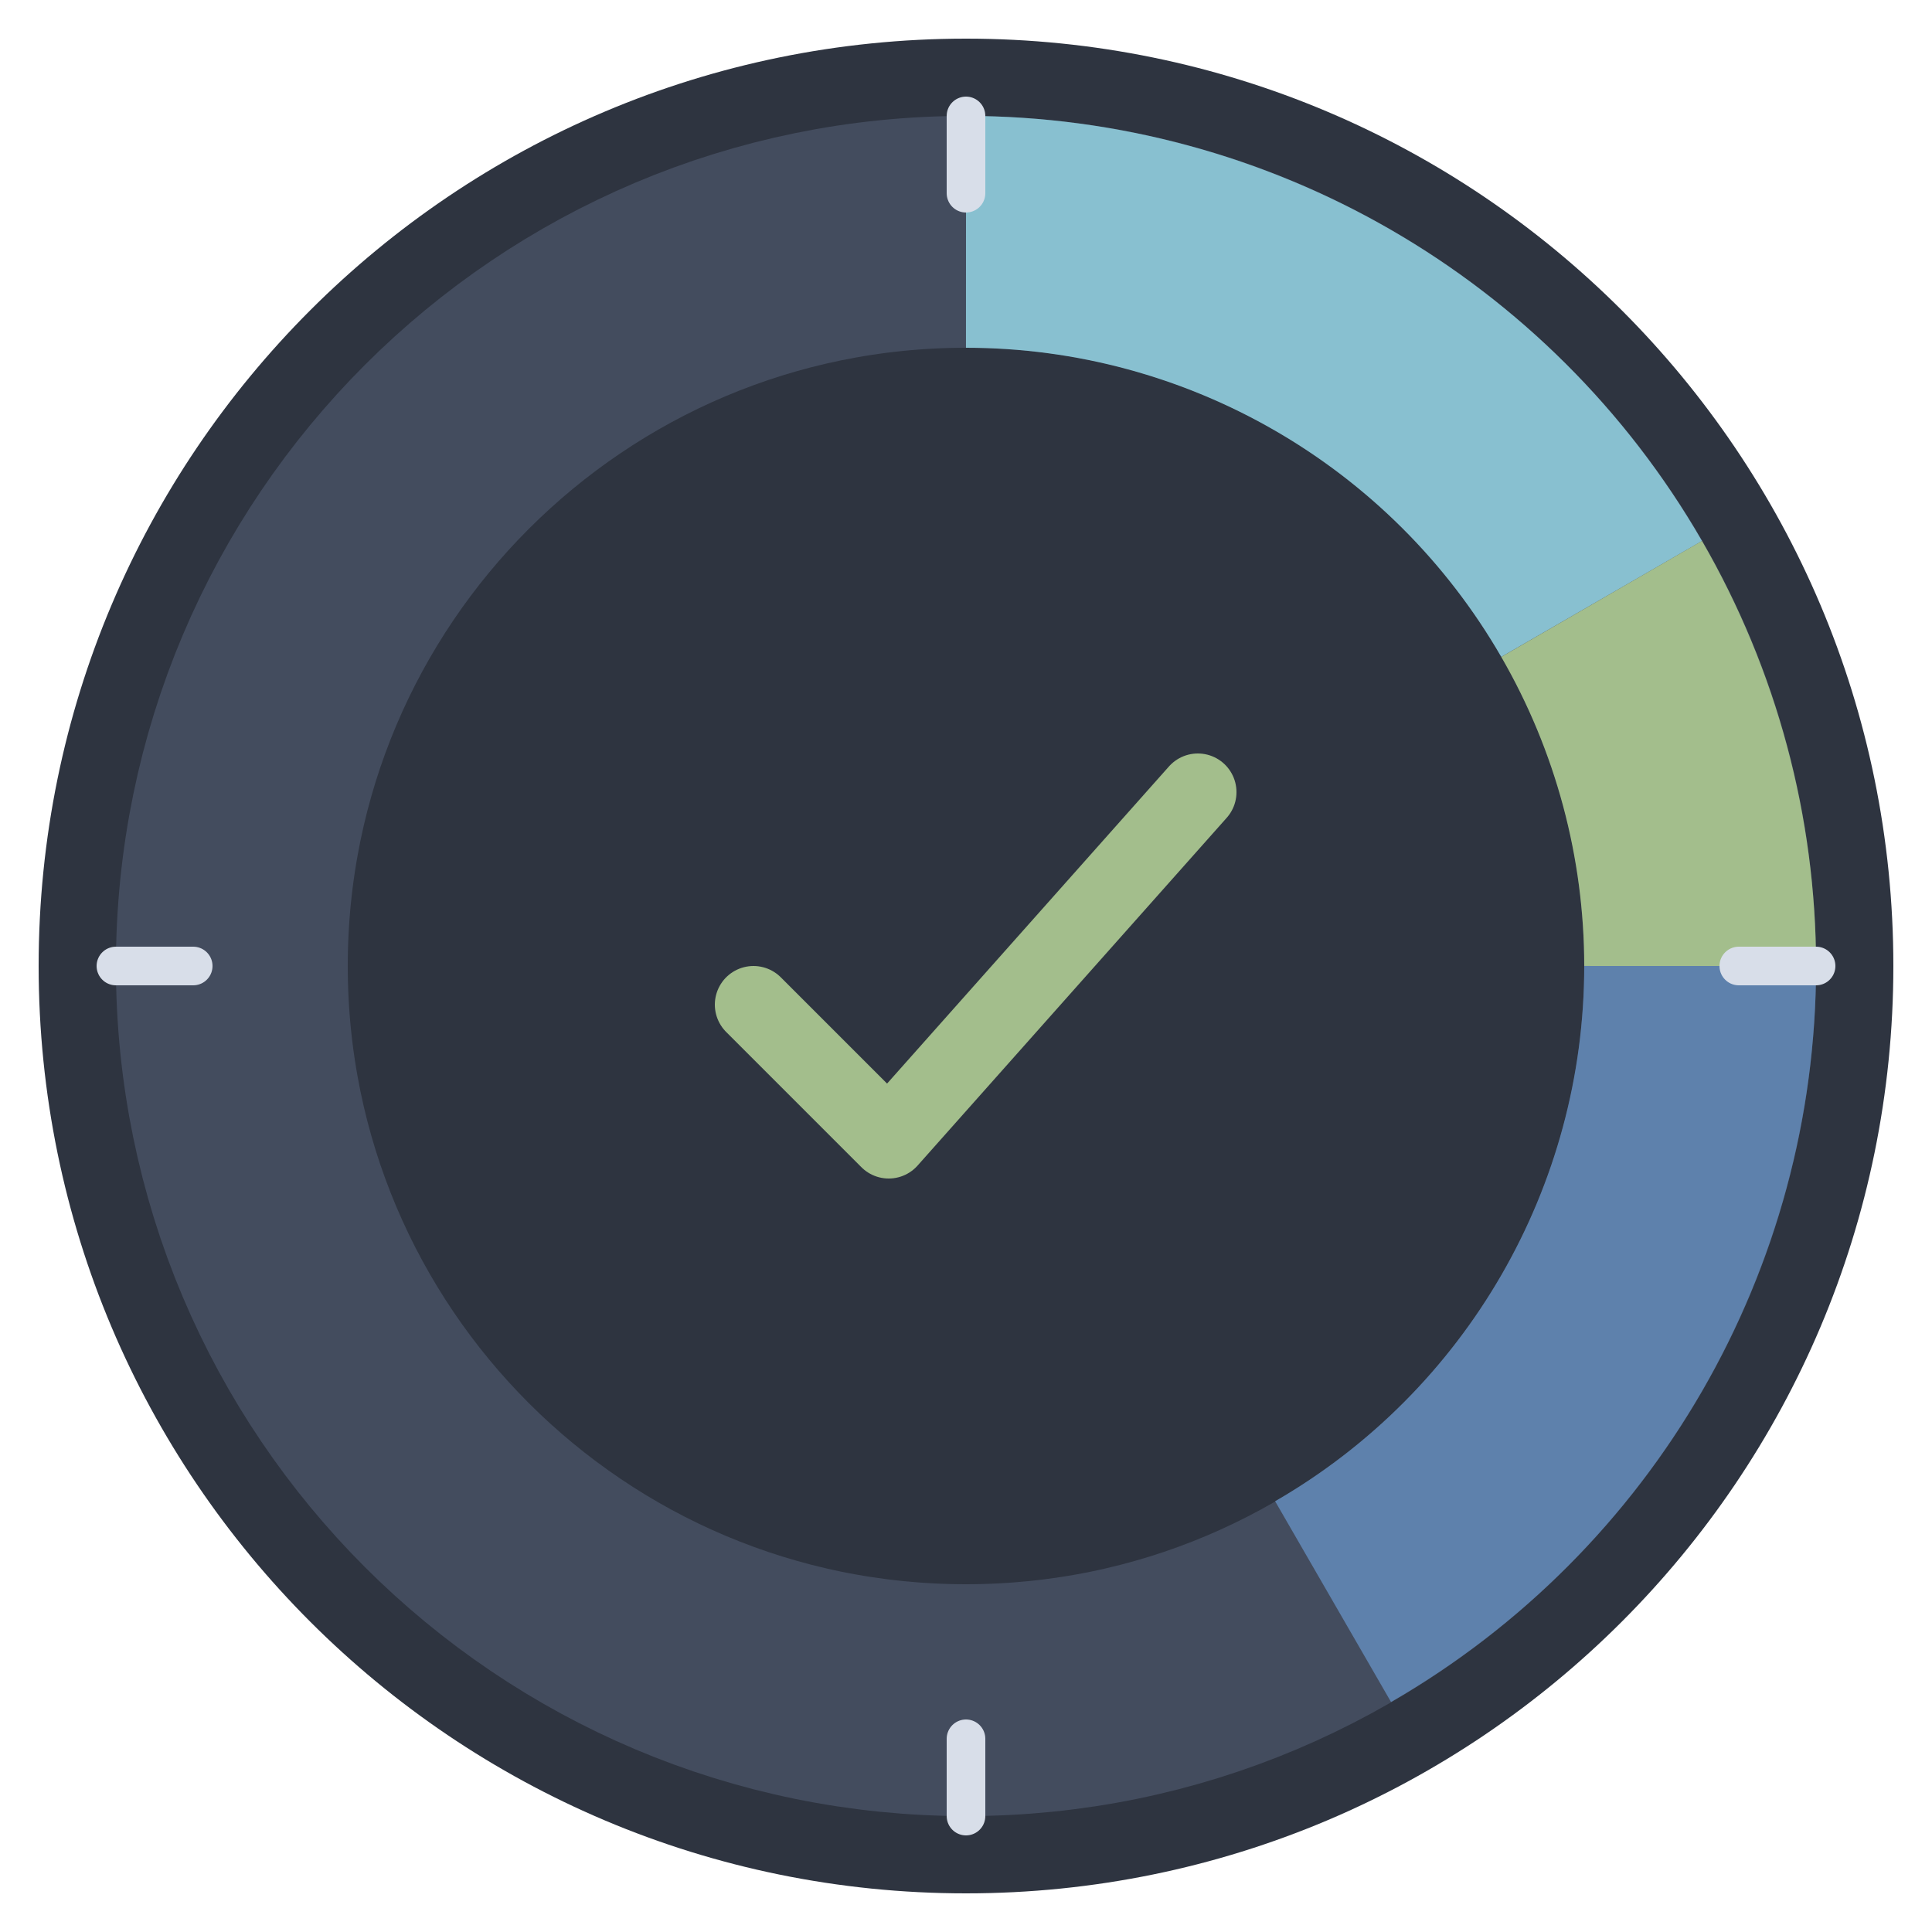
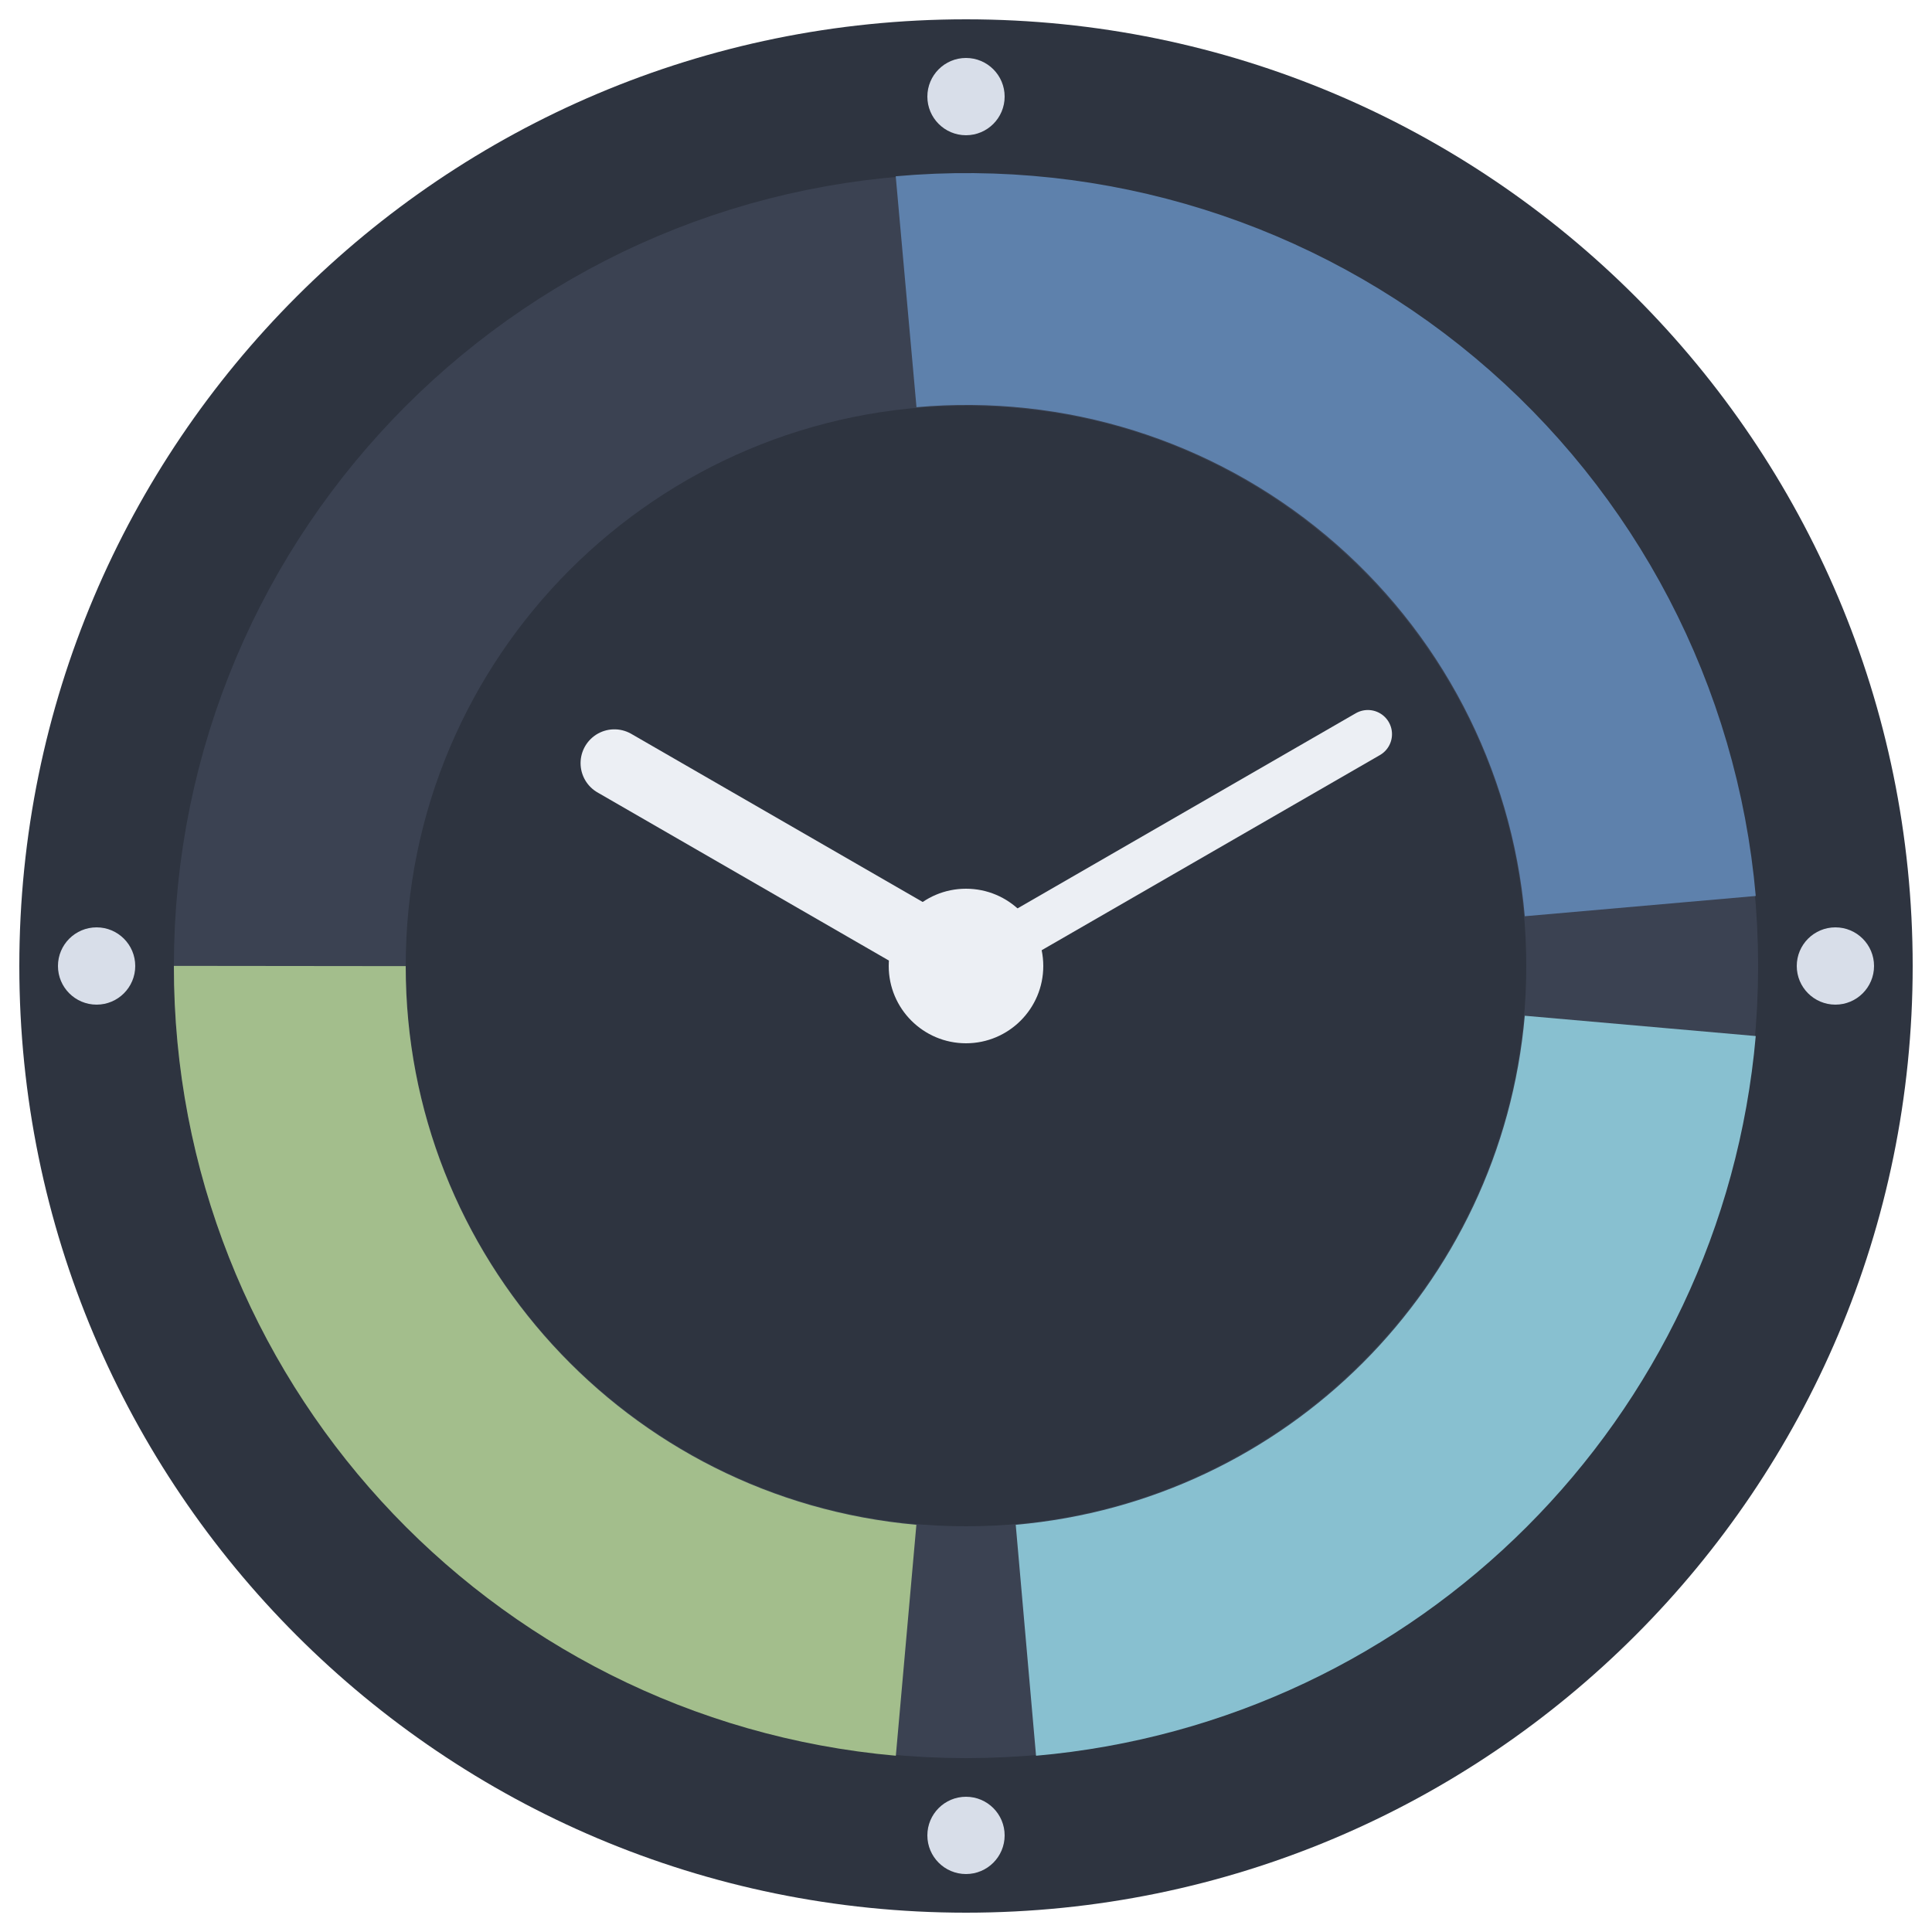
<svg xmlns="http://www.w3.org/2000/svg" viewBox="0 0 100 100">
-   <circle cx="50" cy="50" r="48" fill="#2E3440" />
-   <circle cx="50" cy="50" r="38" fill="none" stroke="#434C5E" stroke-width="12" />
-   <path d="M 50 12 A 38 38 0 0 1 82.9 31" fill="none" stroke="#88C0D0" stroke-width="12" stroke-linecap="butt" />
-   <path d="M 82.9 31 A 38 38 0 0 1 88 50" fill="none" stroke="#A3BE8C" stroke-width="12" stroke-linecap="butt" />
-   <path d="M 88 50 A 38 38 0 0 1 69 82.9" fill="none" stroke="#5E81AC" stroke-width="12" stroke-linecap="butt" />
-   <line x1="50" y1="6" x2="50" y2="10" stroke="#D8DEE9" stroke-width="2" stroke-linecap="round" />
-   <line x1="94" y1="50" x2="90" y2="50" stroke="#D8DEE9" stroke-width="2" stroke-linecap="round" />
-   <line x1="50" y1="94" x2="50" y2="90" stroke="#D8DEE9" stroke-width="2" stroke-linecap="round" />
-   <line x1="6" y1="50" x2="10" y2="50" stroke="#D8DEE9" stroke-width="2" stroke-linecap="round" />
-   <polyline points="39,52 46,59 62,41" fill="none" stroke="#A3BE8C" stroke-width="4" stroke-linecap="round" stroke-linejoin="round" />
+   <circle cx="50" cy="50" r="49" fill="#2E3440" />
+   <circle cx="50" cy="50" r="35" fill="none" stroke="#3B4252" stroke-width="12" />
+   <path d="M 46.9 15.1 A 35 35 0 0 1 84.9 46.9" fill="none" stroke="#5E81AC" stroke-width="12" stroke-linecap="butt" />
+   <path d="M 84.9 53.1 A 35 35 0 0 1 53.1 84.9" fill="none" stroke="#88C0D0" stroke-width="12" stroke-linecap="butt" />
+   <path d="M 46.9 84.9 A 35 35 0 0 1 15 50" fill="none" stroke="#A3BE8C" stroke-width="12" stroke-linecap="butt" />
+   <circle cx="50" cy="5" r="2" fill="#D8DEE9" />
+   <circle cx="95" cy="50" r="2" fill="#D8DEE9" />
+   <circle cx="50" cy="95" r="2" fill="#D8DEE9" />
+   <circle cx="5" cy="50" r="2" fill="#D8DEE9" />
+   <line x1="50" y1="50" x2="31.8" y2="39.5" stroke="#ECEFF4" stroke-width="3.5" stroke-linecap="round" />
+   <line x1="50" y1="50" x2="70.8" y2="38" stroke="#ECEFF4" stroke-width="2.5" stroke-linecap="round" />
+   <circle cx="50" cy="50" r="4" fill="#ECEFF4" />
</svg>
